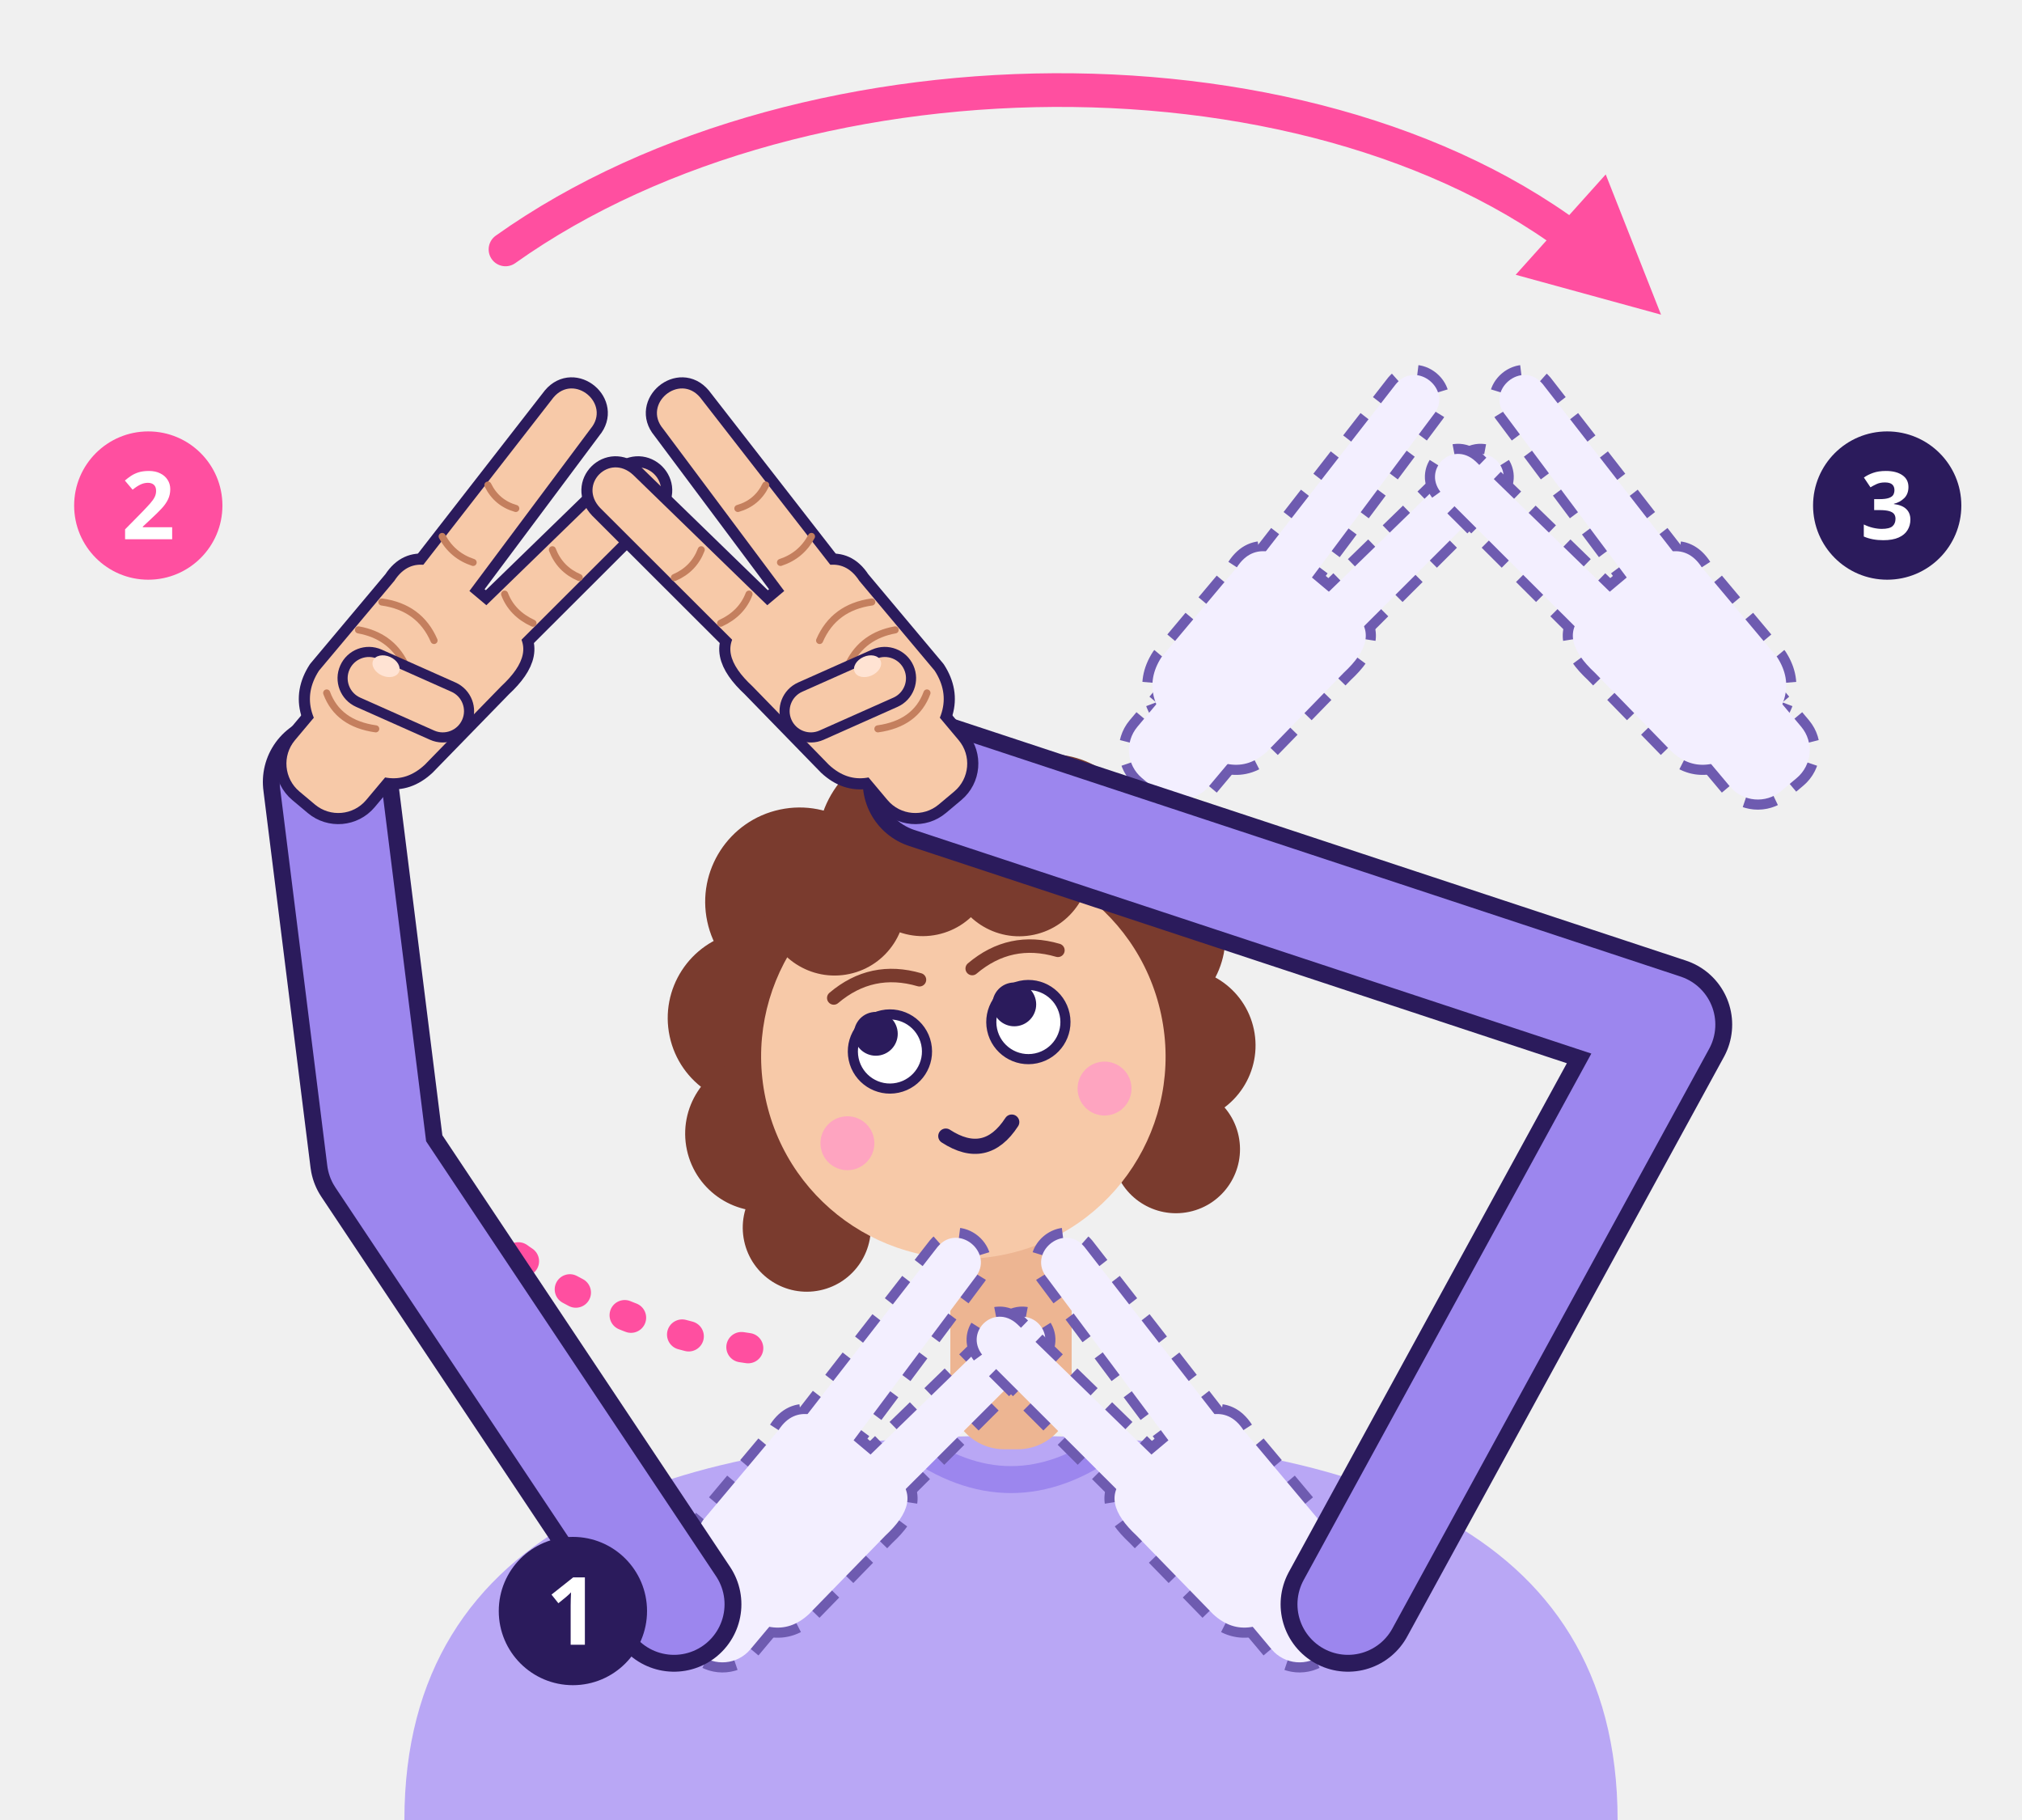
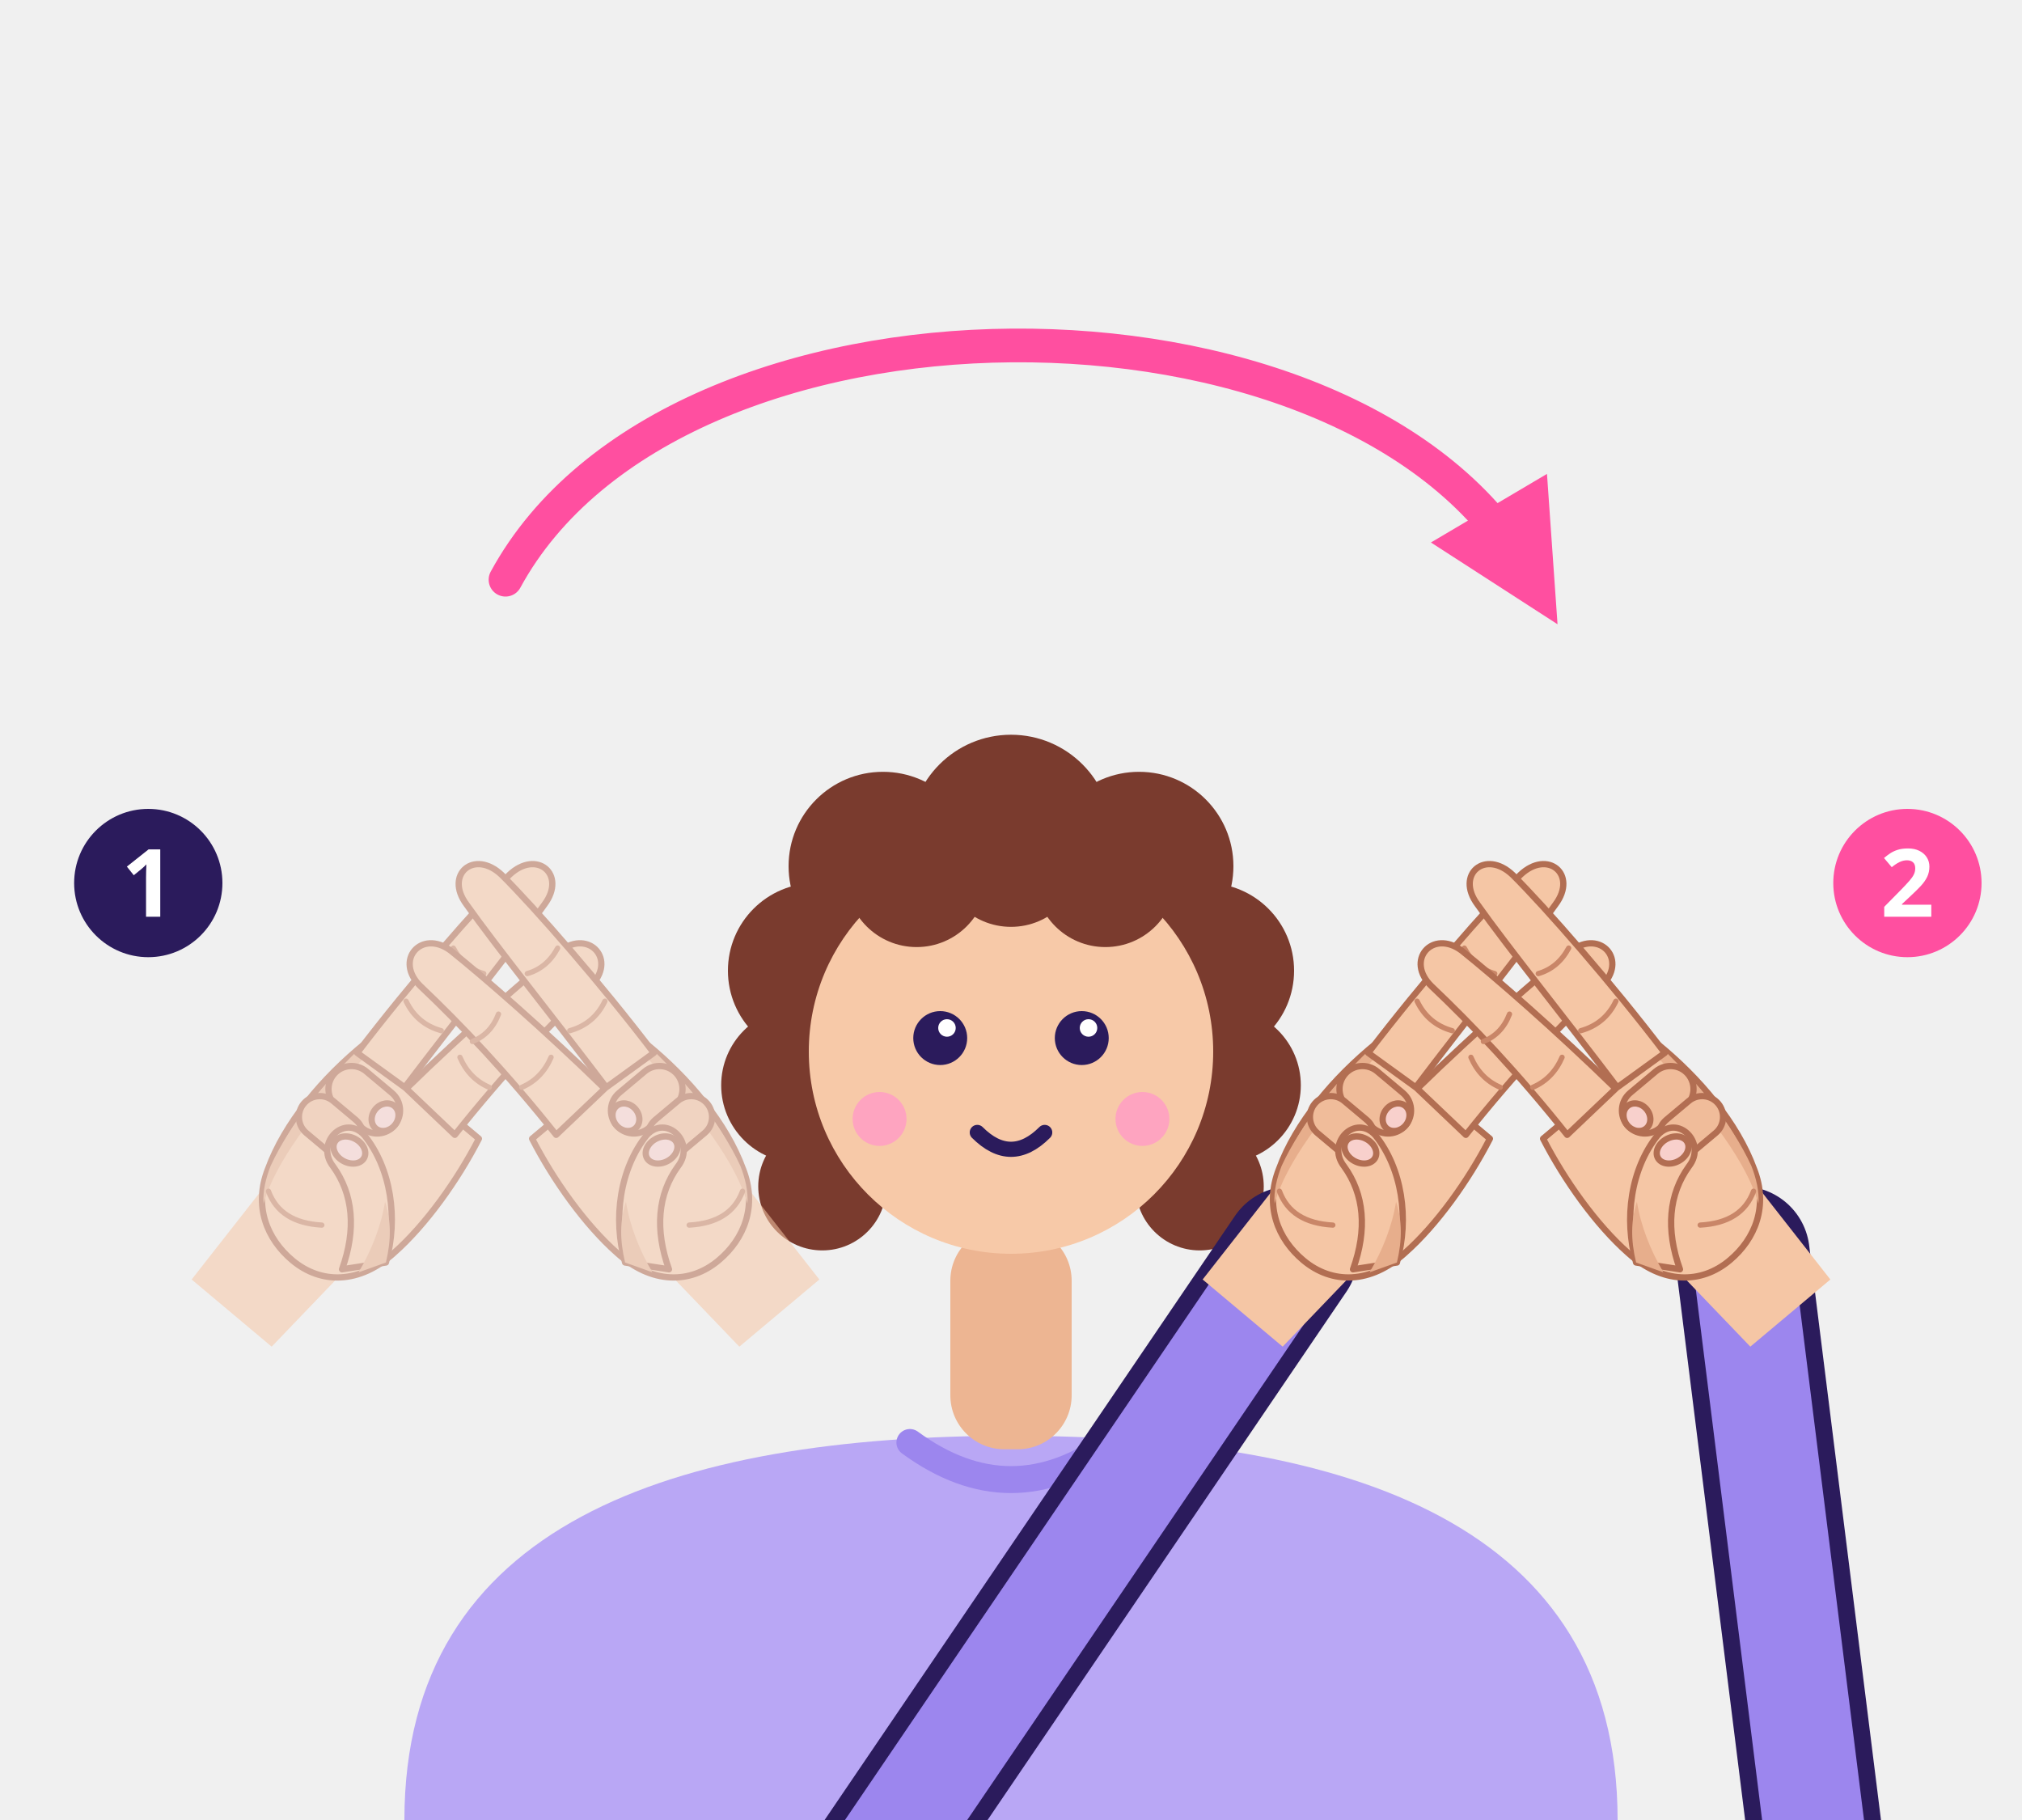
<svg xmlns="http://www.w3.org/2000/svg" viewBox="0 0 600 540">
  <defs>
-     <g id="silueta">
-       <rect x="-23" y="20" width="46" height="60" rx="18" />
-       <path d="M-36 -30 C-38 -46 -24 -50 -10 -50 L22 -50 C36 -50 40 -40 38 -24 L34 30 C32 46 20 52 0 52 C-22 52 -34 44 -36 28 Z" />
-       <path d="M-30 -42 L-34 -150 C-34 -166 -10 -166 -10 -150 L-4 -44 Z" />
-       <path d="M6 -44 L16 -142 C18 -158 40 -156 39 -140 L30 -38 Z" />
-     </g>
-     <g id="detalles" fill="none" stroke="#C47F5E" stroke-width="3.5" stroke-linecap="round">
-       <path d="M-31 -96 q9 4 18 0 M-32 -62 q10 4 20 0" />
-       <path d="M14 -92 q9 5 19 2 M10 -60 q9 5 20 2" />
-       <path d="M-34 -18 q16 -10 32 -2" />
-       <path d="M-34 0 q14 -8 28 -2" />
-       <path d="M-26 34 q14 8 30 -2" />
-     </g>
-     <rect id="pulgar" x="-26" y="-12" width="66" height="26" rx="13" transform="rotate(-16 36 14)" />
-     <g id="mano">
-       <use href="#silueta" fill="#2B1B5C" stroke="#2B1B5C" stroke-width="11" stroke-linejoin="round" />
-       <use href="#silueta" fill="#F7C9A8" />
-       <use href="#detalles" />
-       <use href="#pulgar" fill="#F7C9A8" stroke="#2B1B5C" stroke-width="5" stroke-linejoin="round" />
-       <ellipse cx="-12" cy="5" rx="7" ry="5" fill="#FFE3D3" transform="rotate(-16 -12 5)" />
-     </g>
-     <g id="mano-paso">
-       <use href="#silueta" fill="none" stroke="#6E5BB0" stroke-width="10" stroke-dasharray="14 10" stroke-linejoin="round" />
-       <use href="#silueta" fill="#F3EFFF" />
+     <g id="mano" stroke="#B26E52" stroke-width="3" stroke-linejoin="round" stroke-linecap="round">
+       <path d="M-27 36 L-25 96 L25 96 L29 36 Z" fill="#F5C6A5" stroke="none" />
+       <path d="M-34 -44 C-39 -18 -39 10 -31 32 C-25 50 -10 58 6 58 C24 58 38 46 41 24 C44 4 42 -22 37 -44 Z" fill="#F5C6A5" />
+       <path d="M-34 -44 C-37 -20 -37 8 -31 30 C-29 36 -26 42 -22 46 C-30 28 -32 0 -30 -40 Z" fill="#E7AE8C" stroke="none" />
+       <path d="M-34 -38 C-36 -80 -35 -128 -33 -150 C-31 -168 -12 -168 -11 -150 C-9 -126 -8 -80 -6 -40 Z" fill="#F5C6A5" />
+       <path d="M-5 -40 C-1 -80 5 -118 9 -138 C13 -155 33 -152 31 -134 C28 -108 26 -76 27 -38 Z" fill="#F5C6A5" />
+       <g fill="none" stroke="#C98668" stroke-width="2.5">
+         <path d="M-31 -106 q10 4 19 0" />
+         <path d="M-32 -72 q11 5 22 0" />
+         <path d="M11 -100 q9 5 18 2" />
+         <path d="M5 -68 q10 5 20 2" />
+         <path d="M-24 40 q14 8 30 -4" />
+       </g>
+       <rect x="-36" y="-34" width="38" height="22" rx="11" fill="#F0BC9A" />
+       <rect x="-38" y="-13" width="34" height="20" rx="10" fill="#F0BC9A" />
+       <ellipse cx="-4" cy="-23" rx="6" ry="7" fill="#F8D0CC" />
+       <ellipse cx="-7" cy="-3" rx="5.5" ry="6.5" fill="#F8D0CC" />
+       <path d="M41 30 C32 10 14 -6 -6 -10 C-20 -12 -22 8 -8 11 C8 15 20 27 27 46 Z" fill="#F5C6A5" />
+       <path d="M41 30 C36 20 30 13 22 8 C28 18 32 30 34 42 Z" fill="#E7AE8C" stroke="none" />
+       <ellipse cx="-7" cy="0" rx="8" ry="6" fill="#F8D0CC" transform="rotate(-12 -7 0)" />
    </g>
    <marker id="punta" viewBox="0 0 10 10" refX="5" refY="5" markerWidth="4" markerHeight="4" orient="auto-start-reverse">
      <path d="M0 0 L10 5 L0 10 Z" fill="#FF4FA0" />
    </marker>
  </defs>
  <path d="M120 540 C120 452 200 426 300 426 C400 426 480 452 480 540 Z" fill="#B9A7F5" />
  <rect x="282" y="364" width="36" height="66" rx="16" fill="#EDB592" />
  <path d="M270 428 Q300 450 330 428" fill="none" stroke="#9C86EE" stroke-width="8" stroke-linecap="round" />
-   <g transform="rotate(-12 300 380)">
-     <g fill="#7A3B2E">
-       <circle cx="300" cy="248" r="30" />
-       <circle cx="262" cy="257" r="28" />
-       <circle cx="338" cy="257" r="28" />
-       <circle cx="242" cy="288" r="26" />
-       <circle cx="358" cy="288" r="26" />
-       <circle cx="237" cy="322" r="23" />
-       <circle cx="363" cy="322" r="23" />
-       <circle cx="244" cy="352" r="19" />
-       <circle cx="356" cy="352" r="19" />
-     </g>
-     <circle cx="300" cy="312" r="60" fill="#F7C9A8" />
-     <g fill="#7A3B2E">
-       <circle cx="272" cy="260" r="21" />
-       <circle cx="300" cy="254" r="21" />
-       <circle cx="328" cy="260" r="21" />
-     </g>
-     <circle cx="279" cy="306" r="11" fill="#fff" stroke="#2B1B5C" stroke-width="3" />
-     <circle cx="321" cy="306" r="11" fill="#fff" stroke="#2B1B5C" stroke-width="3" />
-     <circle cx="276" cy="300" r="6.5" fill="#2B1B5C" />
-     <circle cx="318" cy="300" r="6.5" fill="#2B1B5C" />
-     <path d="M266 287 Q279 280 292 287 M308 287 Q321 280 334 287" fill="none" stroke="#7A3B2E" stroke-width="4" stroke-linecap="round" />
-     <circle cx="261" cy="330" r="8" fill="#FF9EC4" opacity=".85" />
-     <circle cx="339" cy="330" r="8" fill="#FF9EC4" opacity=".85" />
-     <path d="M290 334 Q300 344 310 334" fill="none" stroke="#2B1B5C" stroke-width="4.5" stroke-linecap="round" />
+   <g fill="#7A3B2E">
+     <circle cx="300" cy="248" r="30" />
+     <circle cx="262" cy="257" r="28" />
+     <circle cx="338" cy="257" r="28" />
+     <circle cx="242" cy="288" r="26" />
+     <circle cx="358" cy="288" r="26" />
+     <circle cx="237" cy="322" r="23" />
+     <circle cx="363" cy="322" r="23" />
+     <circle cx="244" cy="352" r="19" />
+     <circle cx="356" cy="352" r="19" />
  </g>
-   <use href="#mano-paso" transform="translate(236 452) scale(.6) rotate(40)" />
-   <use href="#mano-paso" transform="translate(364 452) scale(-.6 .6) rotate(40)" />
-   <use href="#mano-paso" transform="translate(372 196) scale(.6) rotate(40)" />
-   <use href="#mano-paso" transform="translate(500 196) scale(-.6 .6) rotate(40)" />
-   <path d="M222 400 C150 390 92 330 96 262" fill="none" stroke="#FF4FA0" stroke-width="9" stroke-linecap="round" stroke-dasharray="2 16" />
-   <path d="M150 74 C240 10 400 10 478 80" fill="none" stroke="#FF4FA0" stroke-width="10" stroke-linecap="round" marker-end="url(#punta)" />
+   <circle cx="300" cy="312" r="60" fill="#F7C9A8" />
+   <g fill="#7A3B2E">
+     <circle cx="272" cy="260" r="21" />
+     <circle cx="300" cy="254" r="21" />
+     <circle cx="328" cy="260" r="21" />
+   </g>
+   <circle cx="279" cy="308" r="8" fill="#2B1B5C" />
+   <circle cx="321" cy="308" r="8" fill="#2B1B5C" />
+   <circle cx="281" cy="305" r="2.6" fill="#fff" />
+   <circle cx="323" cy="305" r="2.6" fill="#fff" />
+   <circle cx="261" cy="332" r="8" fill="#FF9EC4" opacity=".85" />
+   <circle cx="339" cy="332" r="8" fill="#FF9EC4" opacity=".85" />
+   <path d="M290 336 Q300 346 310 336" fill="none" stroke="#2B1B5C" stroke-width="4.5" stroke-linecap="round" />
+   <g opacity=".55">
+     <use href="#mano" transform="translate(107 344) scale(.62) rotate(40)" />
+     <use href="#mano" transform="translate(193 344) scale(-.62 .62) rotate(40)" />
+   </g>
+   <path d="M150 172 C200 80 400 80 452 168" fill="none" stroke="#FF4FA0" stroke-width="10" stroke-linecap="round" marker-end="url(#punta)" />
  <g fill="none" stroke-linecap="round" stroke-linejoin="round">
-     <path d="M200 476 L112 344 L98 232" stroke="#2B1B5C" stroke-width="40" />
-     <path d="M200 476 L112 344 L98 232" stroke="#9C86EE" stroke-width="30" />
-     <path d="M400 476 L494 304 L276 232" stroke="#2B1B5C" stroke-width="40" />
-     <path d="M400 476 L494 304 L276 232" stroke="#9C86EE" stroke-width="30" />
+     <path d="M258 556 L383 372" stroke="#2B1B5C" stroke-width="40" />
+     <path d="M258 556 L383 372" stroke="#9C86EE" stroke-width="30" />
+     <path d="M540 556 L517 372" stroke="#2B1B5C" stroke-width="40" />
+     <path d="M540 556 L517 372" stroke="#9C86EE" stroke-width="30" />
  </g>
-   <use href="#mano" transform="translate(122 200) scale(.6) rotate(40)" />
-   <use href="#mano" transform="translate(250 200) scale(-.6 .6) rotate(40)" />
+   <use href="#mano" transform="translate(407 344) scale(.62) rotate(40)" />
+   <use href="#mano" transform="translate(493 344) scale(-.62 .62) rotate(40)" />
  <g font-family="Fredoka, sans-serif" font-weight="700" font-size="28" text-anchor="middle" fill="#fff">
-     <circle cx="170" cy="478" r="22" fill="#2B1B5C" />
-     <text x="170" y="488">1</text>
-     <circle cx="44" cy="150" r="22" fill="#FF4FA0" />
-     <text x="44" y="160">2</text>
-     <circle cx="560" cy="150" r="22" fill="#2B1B5C" />
-     <text x="560" y="160">3</text>
+     <circle cx="44" cy="262" r="22" fill="#2B1B5C" />
+     <text x="44" y="272">1</text>
+     <circle cx="566" cy="262" r="22" fill="#FF4FA0" />
+     <text x="566" y="272">2</text>
  </g>
</svg>
